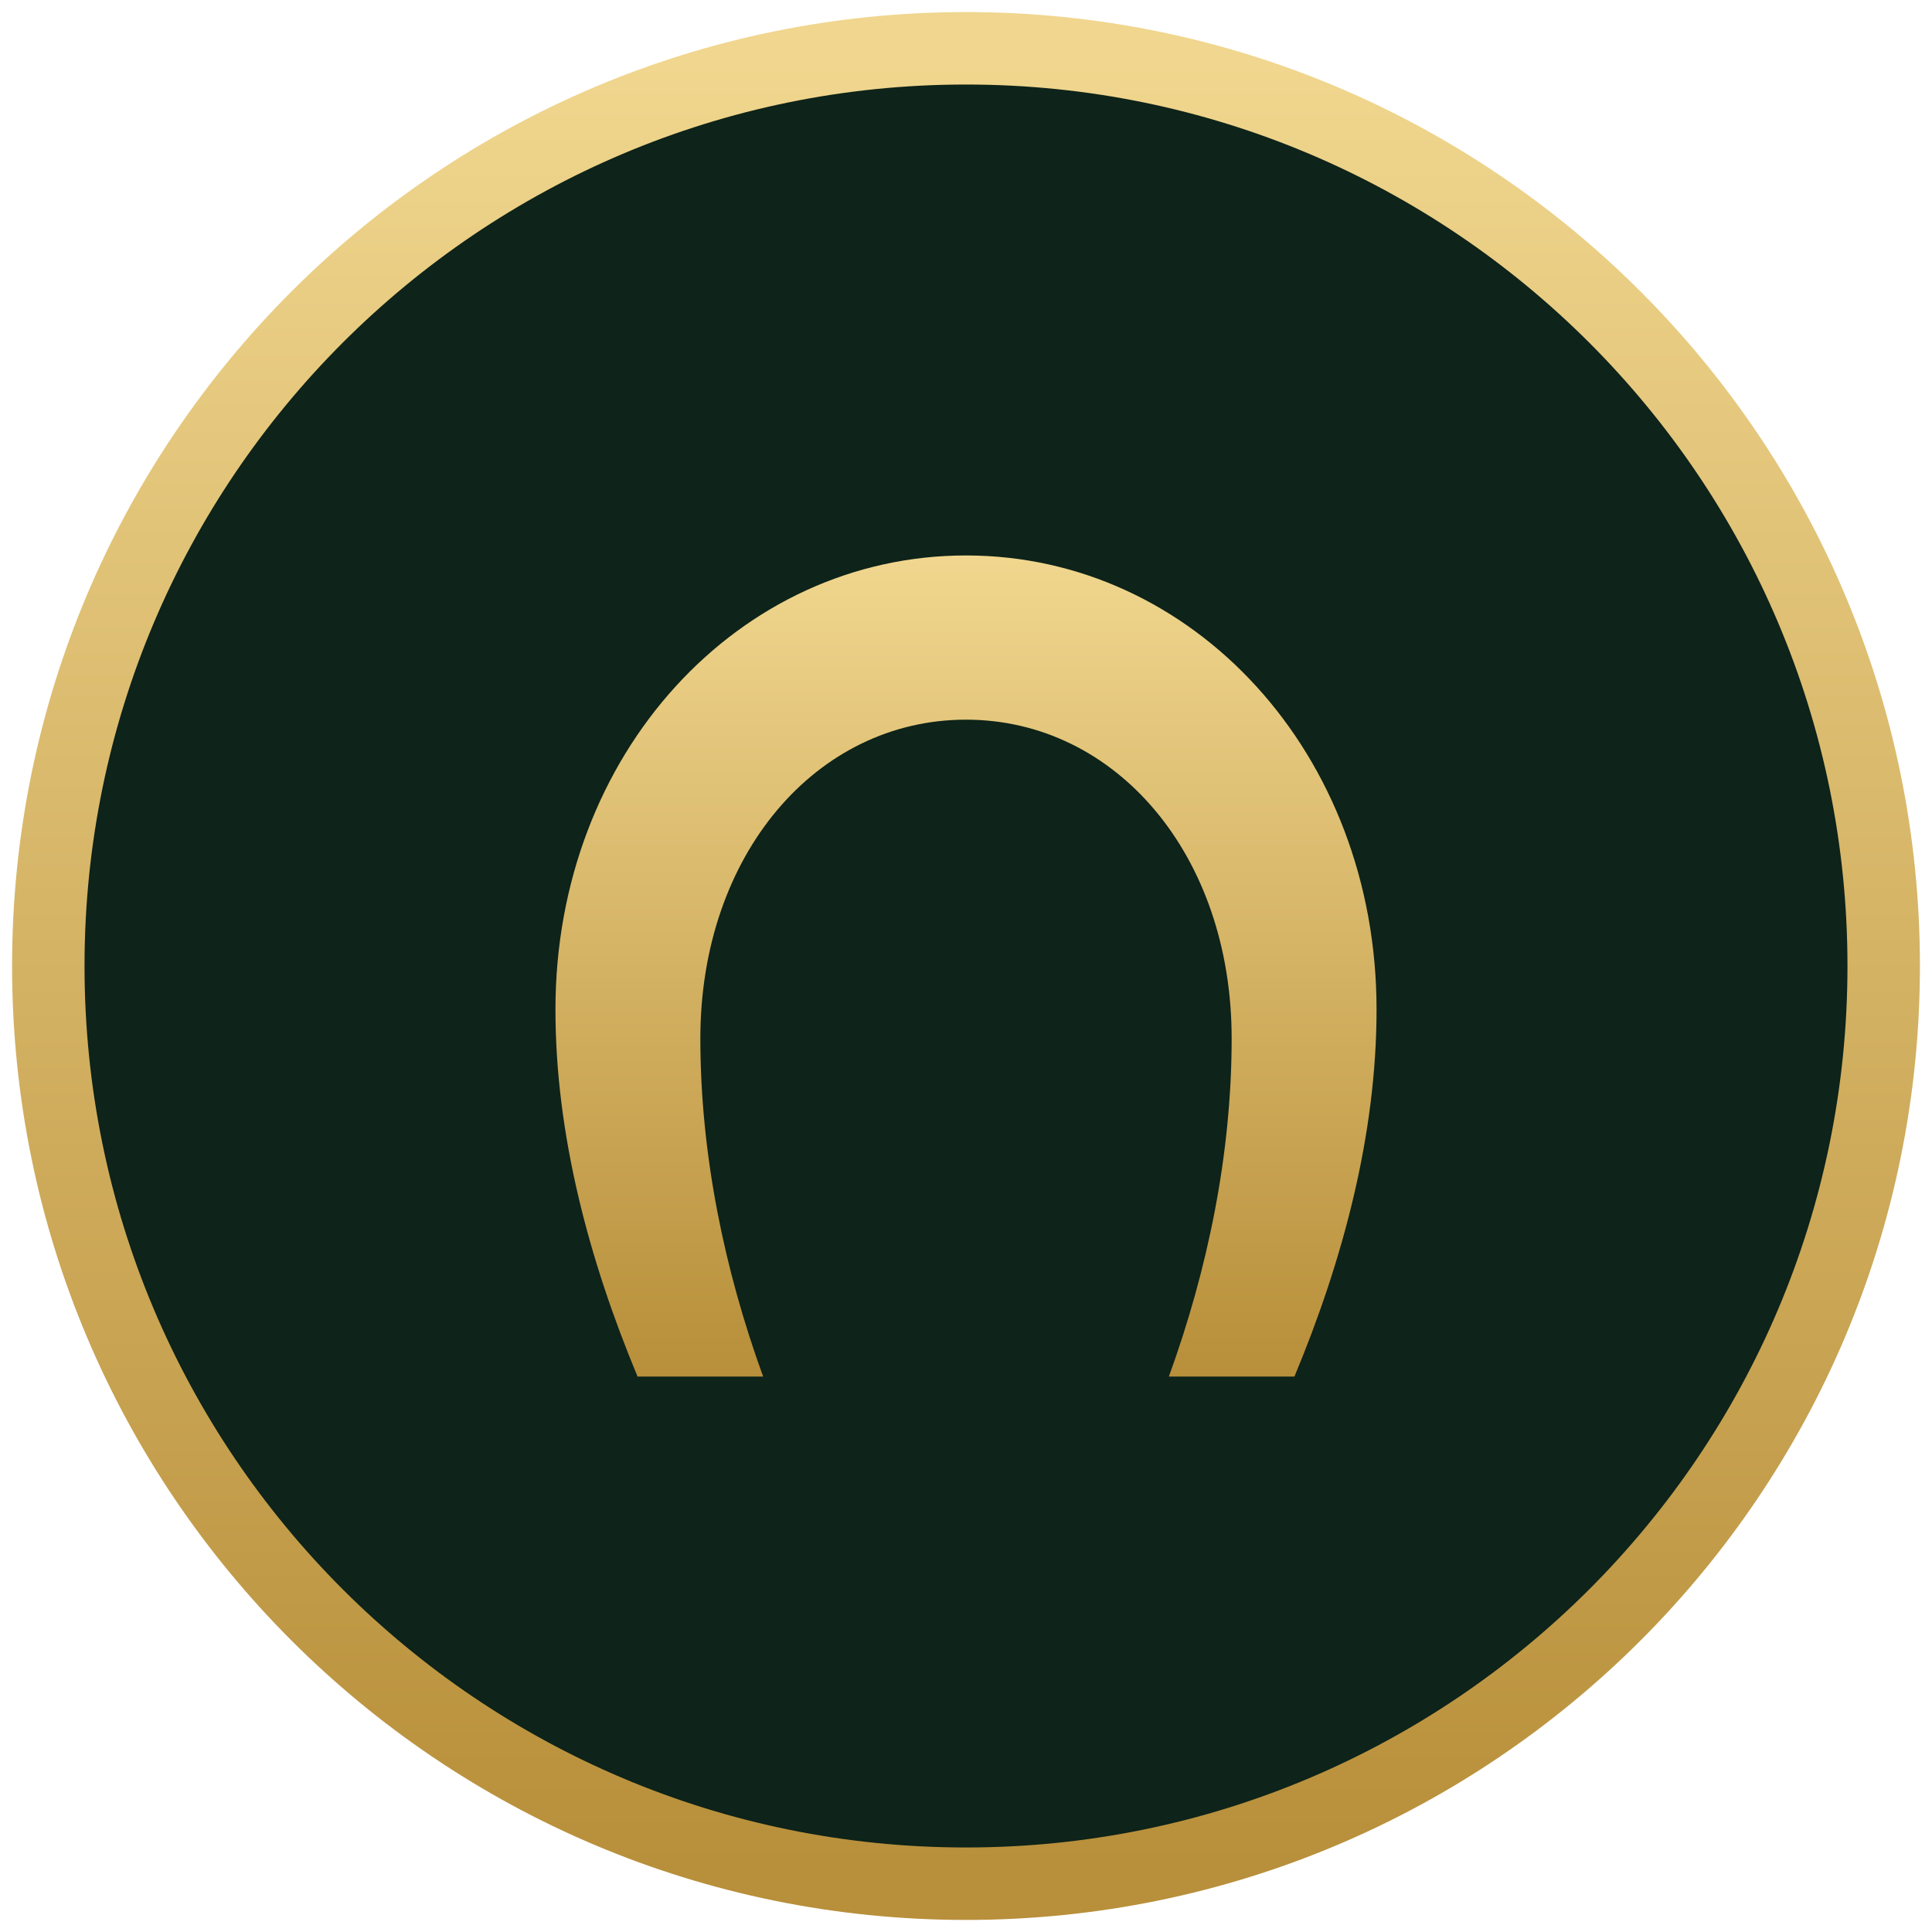
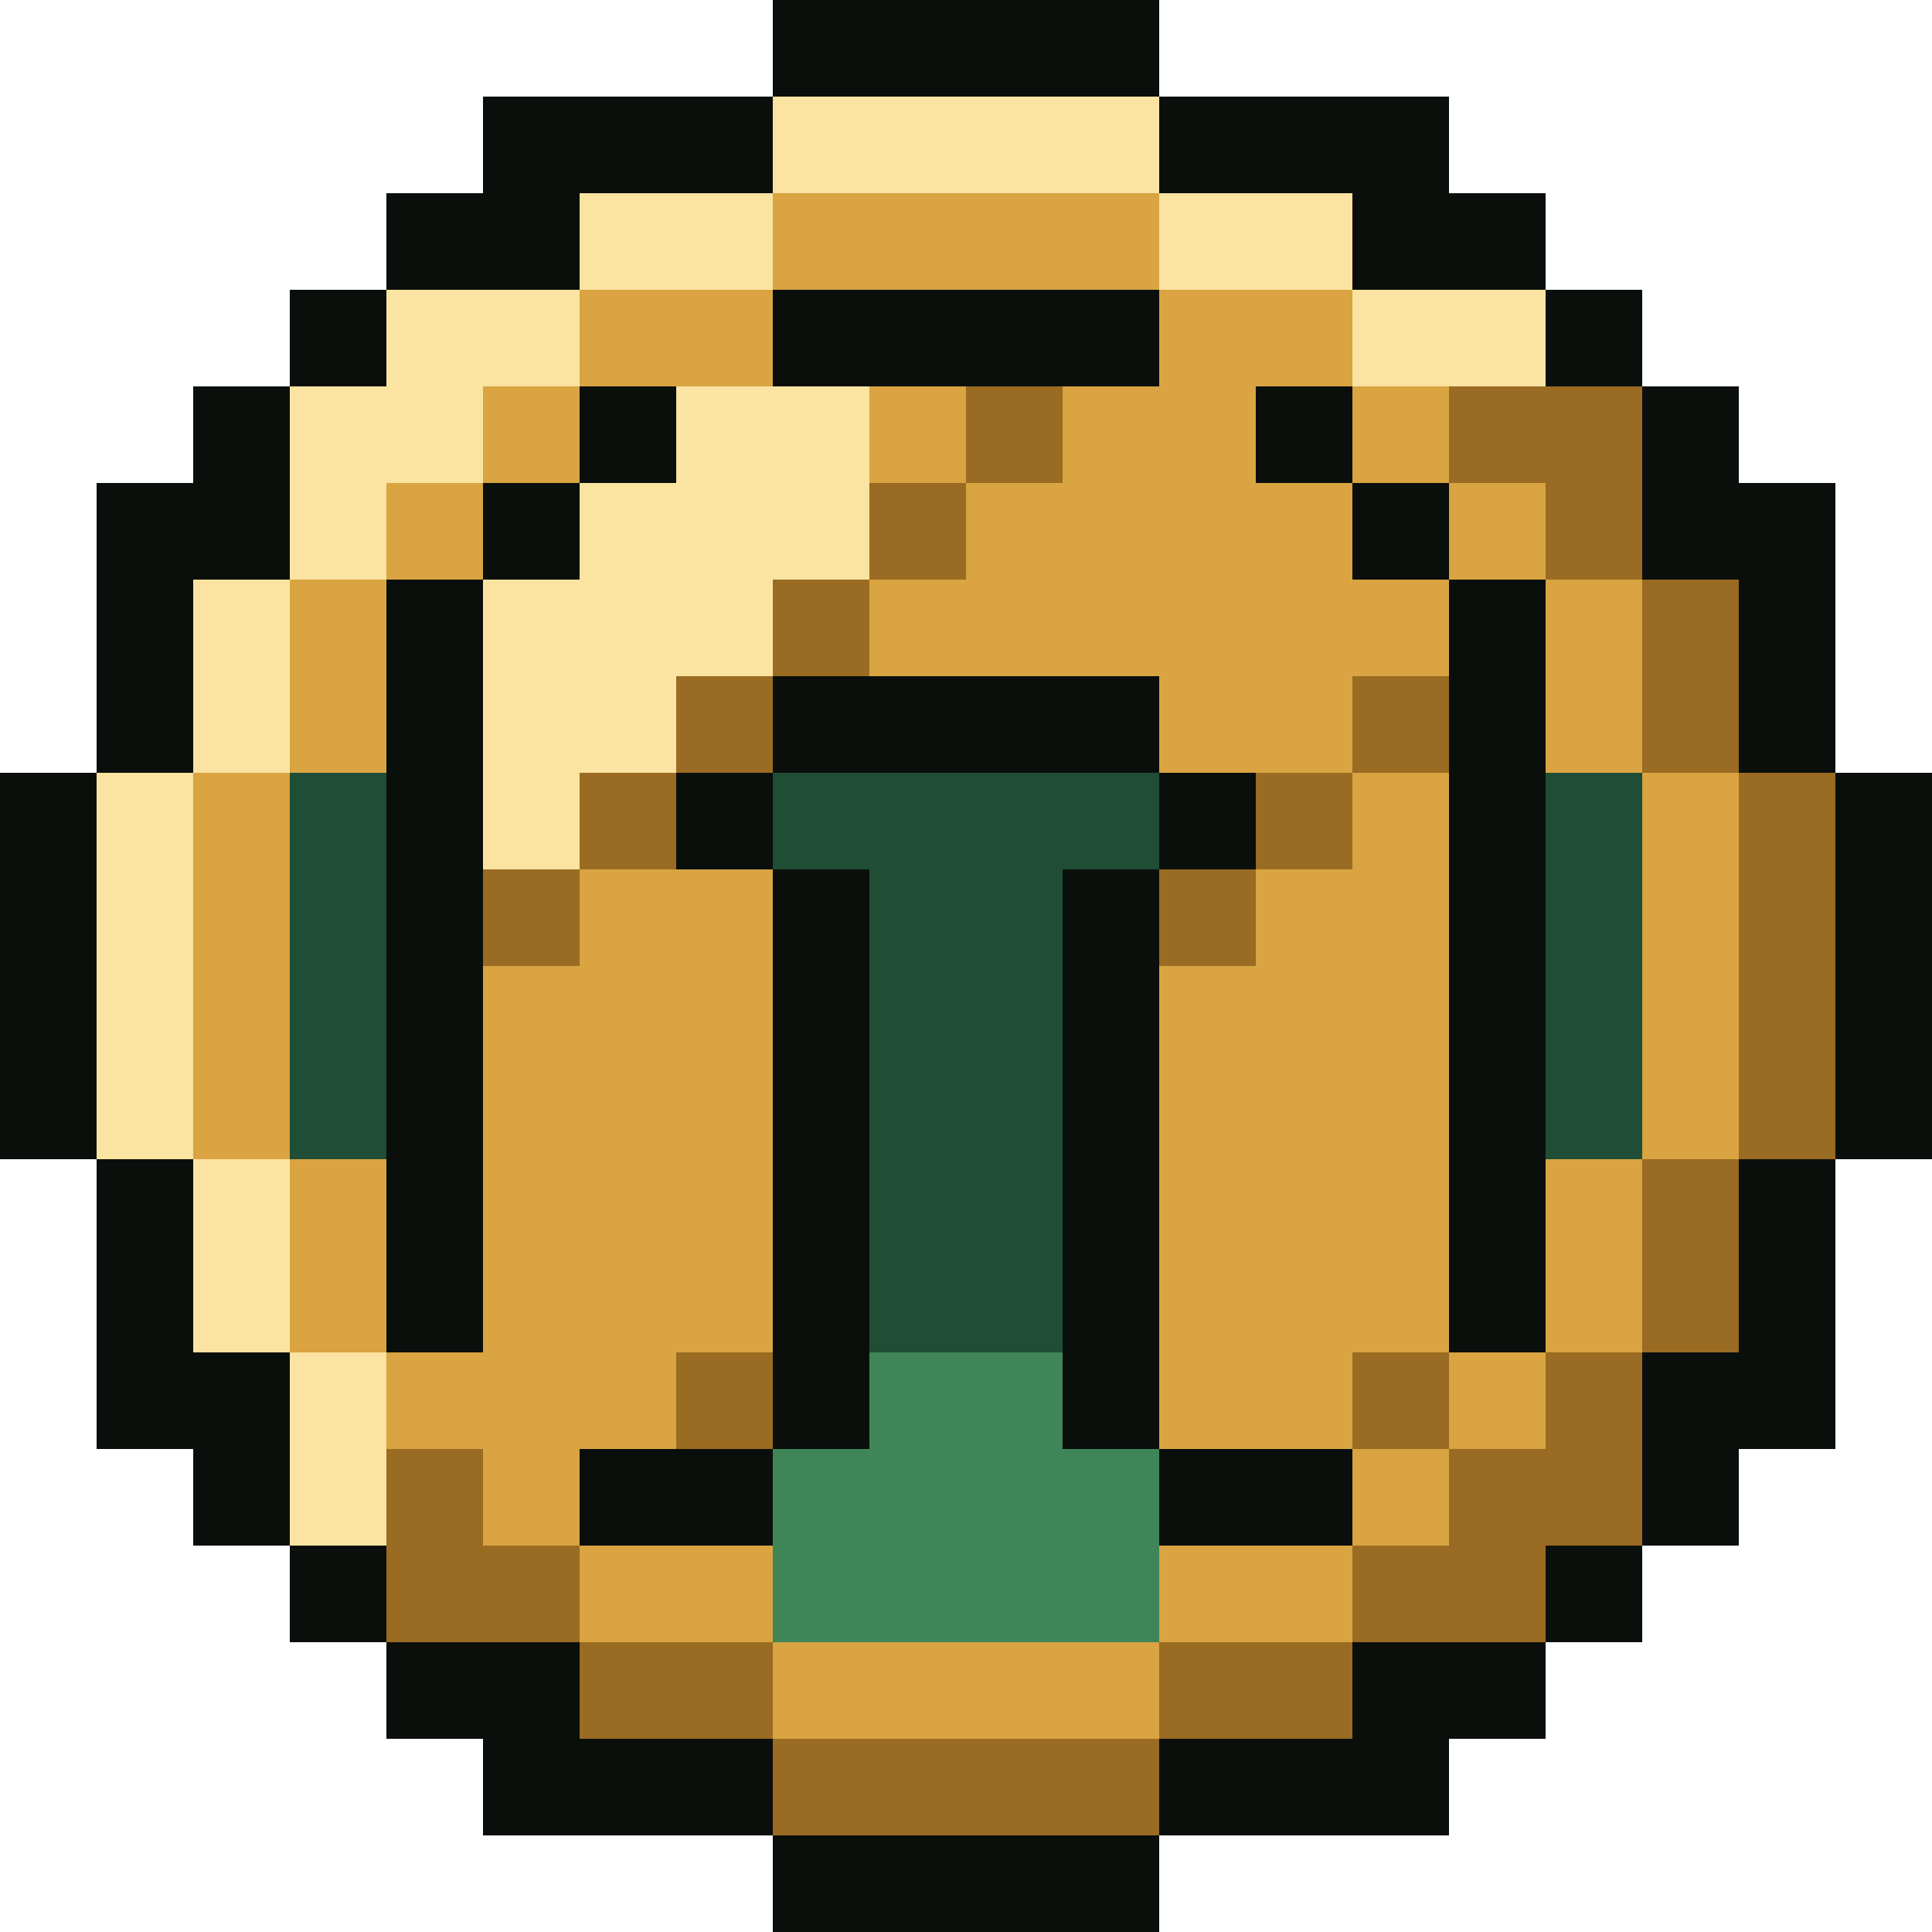
- <svg xmlns="http://www.w3.org/2000/svg" viewBox="0 0 40 40">
-   <defs>
-     <linearGradient id="g" x1="0" y1="0" x2="0" y2="1">
-       <stop offset="0" stop-color="#f0d68e" />
-       <stop offset="1" stop-color="#b88f3a" />
-     </linearGradient>
-   </defs>
-   <circle cx="20" cy="20" r="19" fill="#0e2319" stroke="url(#g)" stroke-width="1.5" />
-   <path d="M13.2 28.5c-1-2.4-1.7-5-1.7-7.6 0-5.3 3.8-9.4 8.5-9.4s8.5 4.1 8.5 9.4c0 2.6-.7 5.2-1.7 7.6h-2.6c.8-2.2 1.3-4.6 1.3-7 0-3.8-2.4-6.6-5.5-6.6s-5.5 2.8-5.5 6.6c0 2.4.5 4.8 1.3 7h-2.6Z" fill="url(#g)" />
+ <svg xmlns="http://www.w3.org/2000/svg" viewBox="0 0 20 20" shape-rendering="crispEdges">
+   <path fill="#0b0f0c" d="M8 0h4v1h-4zM5 1h3v1h-3zM12 1h3v1h-3zM4 2h2v1h-2zM14 2h2v1h-2zM3 3h1v1h-1zM8 3h4v1h-4zM16 3h1v1h-1zM2 4h1v1h-1zM6 4h1v1h-1zM13 4h1v1h-1zM17 4h1v1h-1zM1 5h2v1h-2zM5 5h1v1h-1zM14 5h1v1h-1zM17 5h2v1h-2zM1 6h1v1h-1zM4 6h1v1h-1zM15 6h1v1h-1zM18 6h1v1h-1zM1 7h1v1h-1zM4 7h1v1h-1zM8 7h4v1h-4zM15 7h1v1h-1zM18 7h1v1h-1zM0 8h1v1h-1zM4 8h1v1h-1zM7 8h1v1h-1zM12 8h1v1h-1zM15 8h1v1h-1zM19 8h1v1h-1zM0 9h1v1h-1zM4 9h1v1h-1zM8 9h1v1h-1zM11 9h1v1h-1zM15 9h1v1h-1zM19 9h1v1h-1zM0 10h1v1h-1zM4 10h1v1h-1zM8 10h1v1h-1zM11 10h1v1h-1zM15 10h1v1h-1zM19 10h1v1h-1zM0 11h1v1h-1zM4 11h1v1h-1zM8 11h1v1h-1zM11 11h1v1h-1zM15 11h1v1h-1zM19 11h1v1h-1zM1 12h1v1h-1zM4 12h1v1h-1zM8 12h1v1h-1zM11 12h1v1h-1zM15 12h1v1h-1zM18 12h1v1h-1zM1 13h1v1h-1zM4 13h1v1h-1zM8 13h1v1h-1zM11 13h1v1h-1zM15 13h1v1h-1zM18 13h1v1h-1zM1 14h2v1h-2zM8 14h1v1h-1zM11 14h1v1h-1zM17 14h2v1h-2zM2 15h1v1h-1zM6 15h2v1h-2zM12 15h2v1h-2zM17 15h1v1h-1zM3 16h1v1h-1zM16 16h1v1h-1zM4 17h2v1h-2zM14 17h2v1h-2zM5 18h3v1h-3zM12 18h3v1h-3zM8 19h4v1h-4z" />
+   <path fill="#fbe3a1" d="M8 1h4v1h-4zM6 2h2v1h-2zM12 2h2v1h-2zM4 3h2v1h-2zM14 3h2v1h-2zM3 4h2v1h-2zM7 4h2v1h-2zM3 5h1v1h-1zM6 5h3v1h-3zM2 6h1v1h-1zM5 6h3v1h-3zM2 7h1v1h-1zM5 7h2v1h-2zM1 8h1v1h-1zM5 8h1v1h-1zM1 9h1v1h-1zM1 10h1v1h-1zM1 11h1v1h-1zM2 12h1v1h-1zM2 13h1v1h-1zM3 14h1v1h-1zM3 15h1v1h-1z" />
+   <path fill="#d9a441" d="M8 2h4v1h-4zM6 3h2v1h-2zM12 3h2v1h-2zM5 4h1v1h-1zM9 4h1v1h-1zM11 4h2v1h-2zM14 4h1v1h-1zM4 5h1v1h-1zM10 5h4v1h-4zM15 5h1v1h-1zM3 6h1v1h-1zM9 6h6v1h-6zM16 6h1v1h-1zM3 7h1v1h-1zM12 7h2v1h-2zM16 7h1v1h-1zM2 8h1v1h-1zM14 8h1v1h-1zM17 8h1v1h-1zM2 9h1v1h-1zM6 9h2v1h-2zM13 9h2v1h-2zM17 9h1v1h-1zM2 10h1v1h-1zM5 10h3v1h-3zM12 10h3v1h-3zM17 10h1v1h-1zM2 11h1v1h-1zM5 11h3v1h-3zM12 11h3v1h-3zM17 11h1v1h-1zM3 12h1v1h-1zM5 12h3v1h-3zM12 12h3v1h-3zM16 12h1v1h-1zM3 13h1v1h-1zM5 13h3v1h-3zM12 13h3v1h-3zM16 13h1v1h-1zM4 14h3v1h-3zM12 14h2v1h-2zM15 14h1v1h-1zM5 15h1v1h-1zM14 15h1v1h-1zM6 16h2v1h-2zM12 16h2v1h-2zM8 17h4v1h-4z" />
+   <path fill="#9a6b22" d="M10 4h1v1h-1zM15 4h2v1h-2zM9 5h1v1h-1zM16 5h1v1h-1zM8 6h1v1h-1zM17 6h1v1h-1zM7 7h1v1h-1zM14 7h1v1h-1zM17 7h1v1h-1zM6 8h1v1h-1zM13 8h1v1h-1zM18 8h1v1h-1zM5 9h1v1h-1zM12 9h1v1h-1zM18 9h1v1h-1zM18 10h1v1h-1zM18 11h1v1h-1zM17 12h1v1h-1zM17 13h1v1h-1zM7 14h1v1h-1zM14 14h1v1h-1zM16 14h1v1h-1zM4 15h1v1h-1zM15 15h2v1h-2zM4 16h2v1h-2zM14 16h2v1h-2zM6 17h2v1h-2zM12 17h2v1h-2zM8 18h4v1h-4z" />
+   <path fill="#1f4d35" d="M3 8h1v1h-1zM8 8h4v1h-4zM16 8h1v1h-1zM3 9h1v1h-1zM9 9h2v1h-2zM16 9h1v1h-1zM3 10h1v1h-1zM9 10h2v1h-2zM16 10h1v1h-1zM3 11h1v1h-1zM9 11h2v1h-2zM16 11h1v1h-1zM9 12h2v1h-2zM9 13h2v1h-2z" />
+   <path fill="#3f8558" d="M9 14h2v1h-2zM8 15h4v1h-4zM8 16h4v1h-4z" />
</svg>
